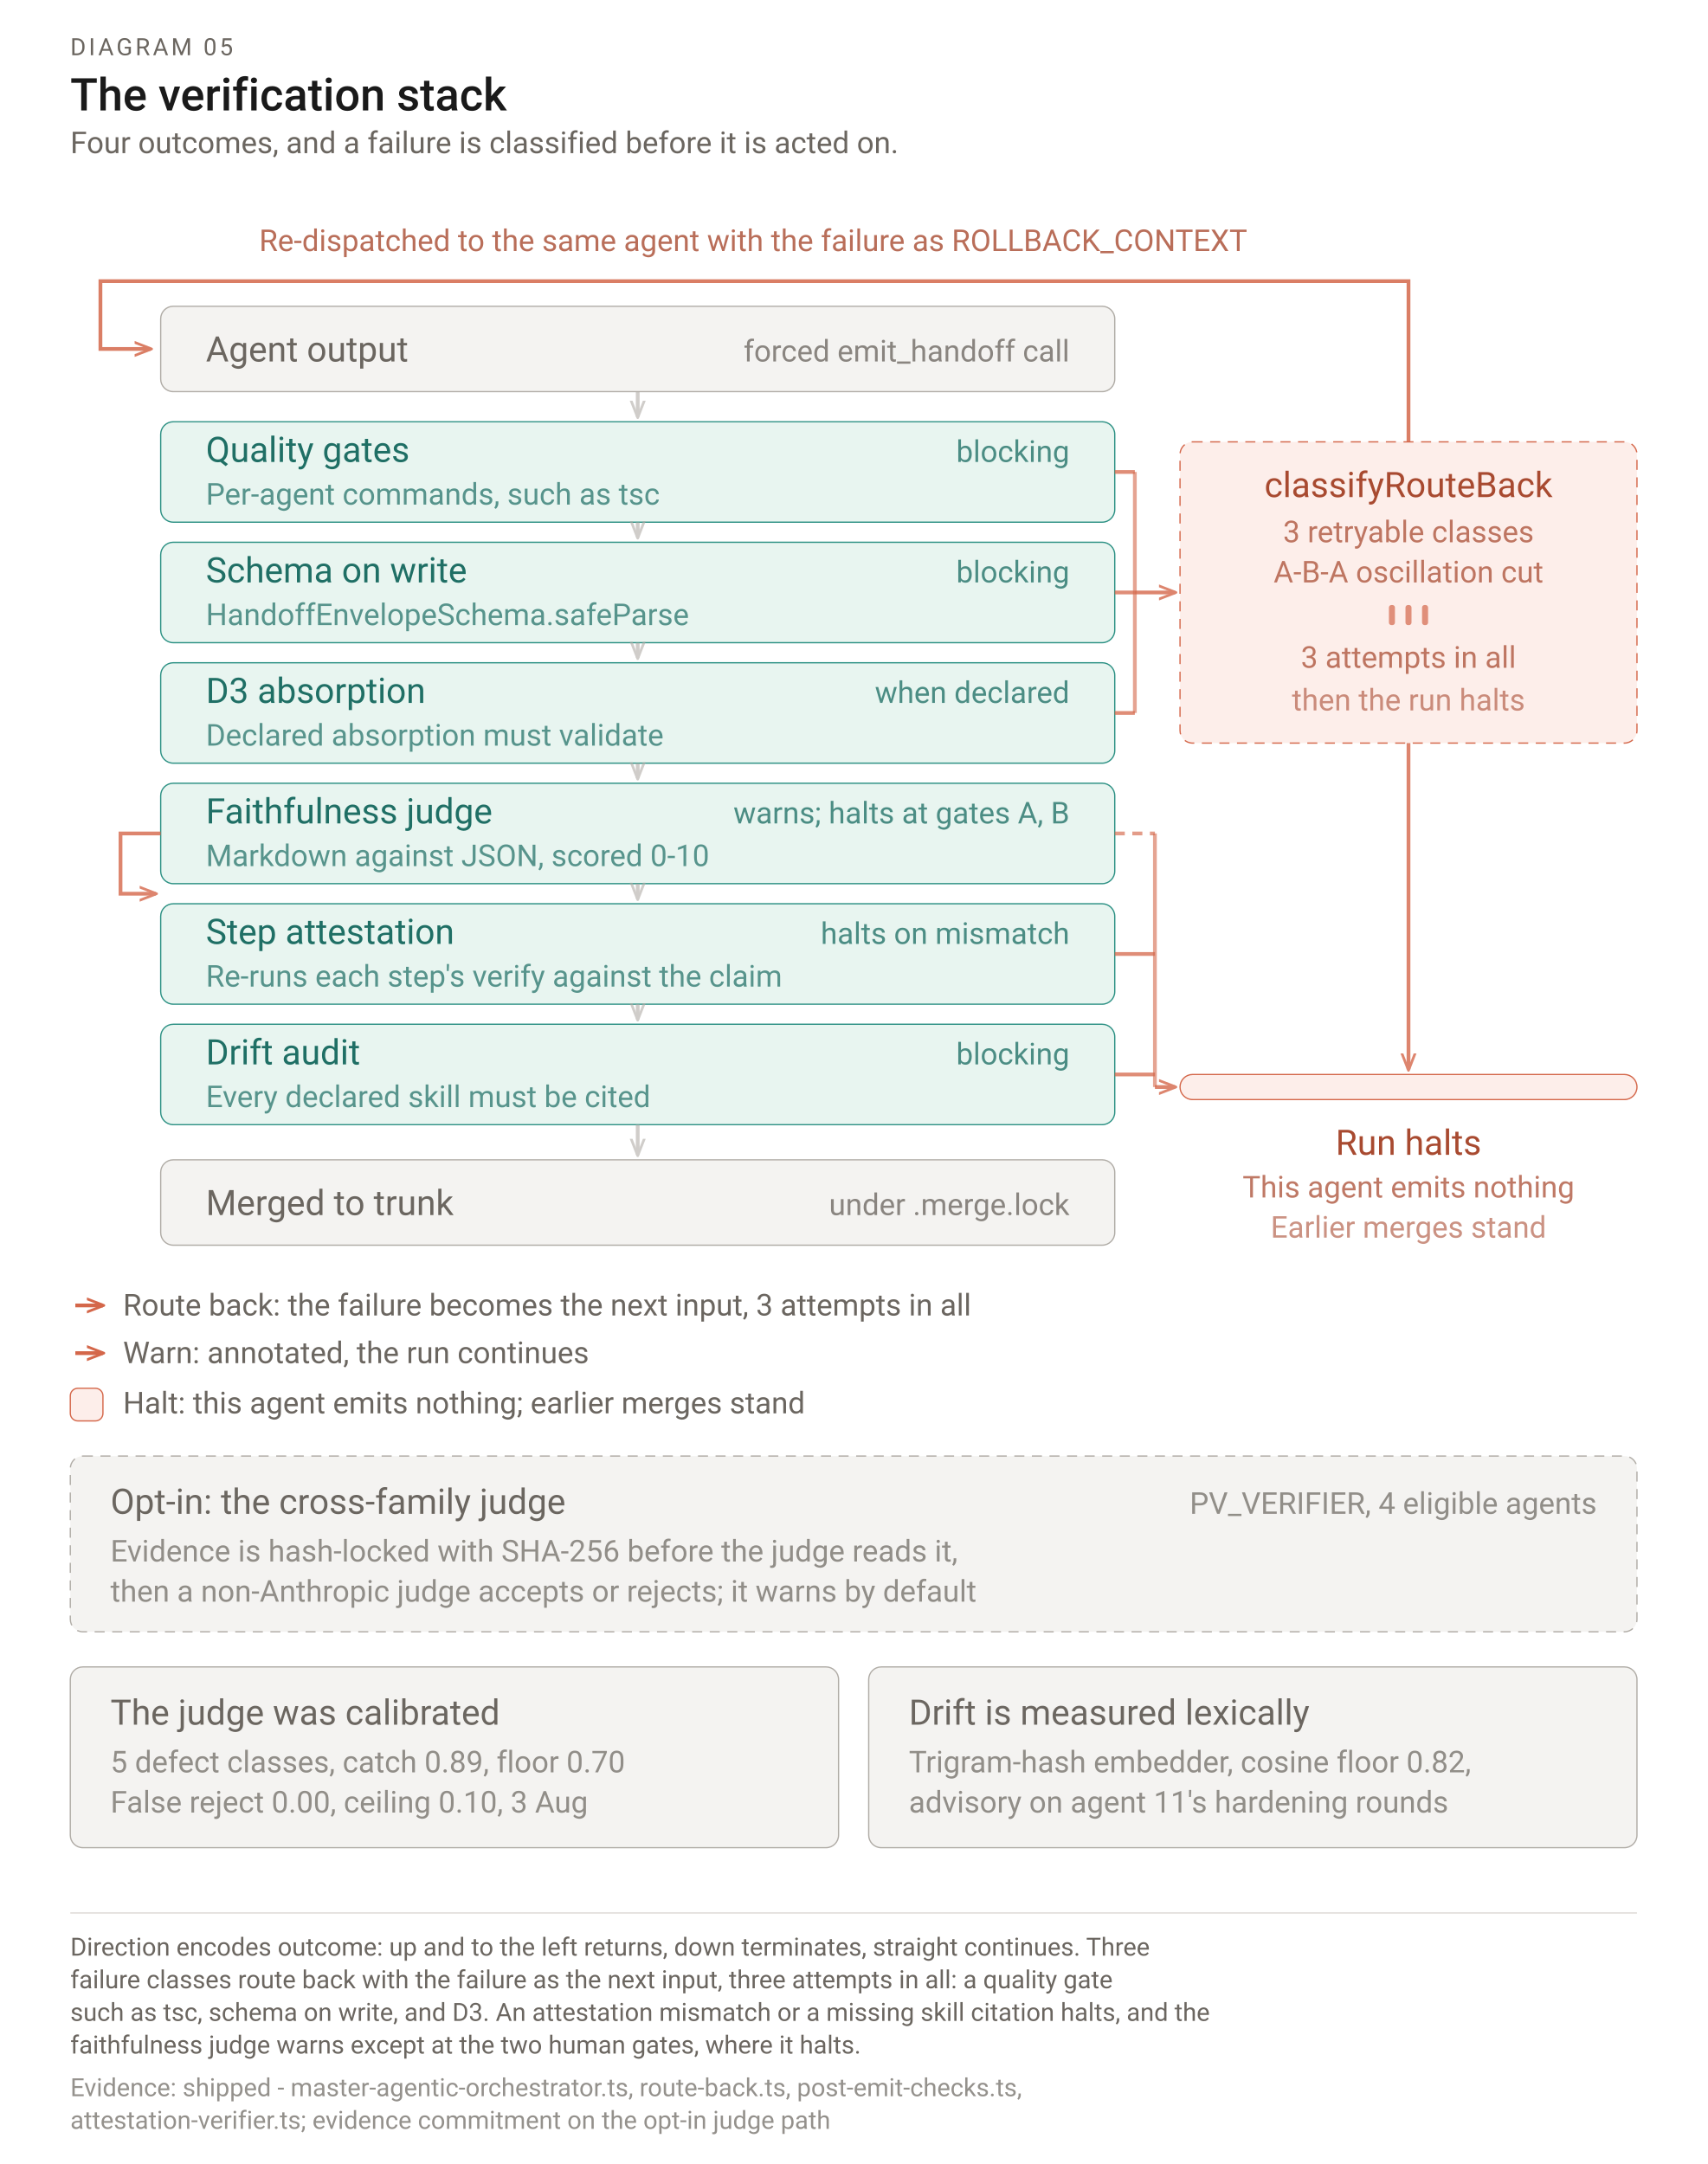
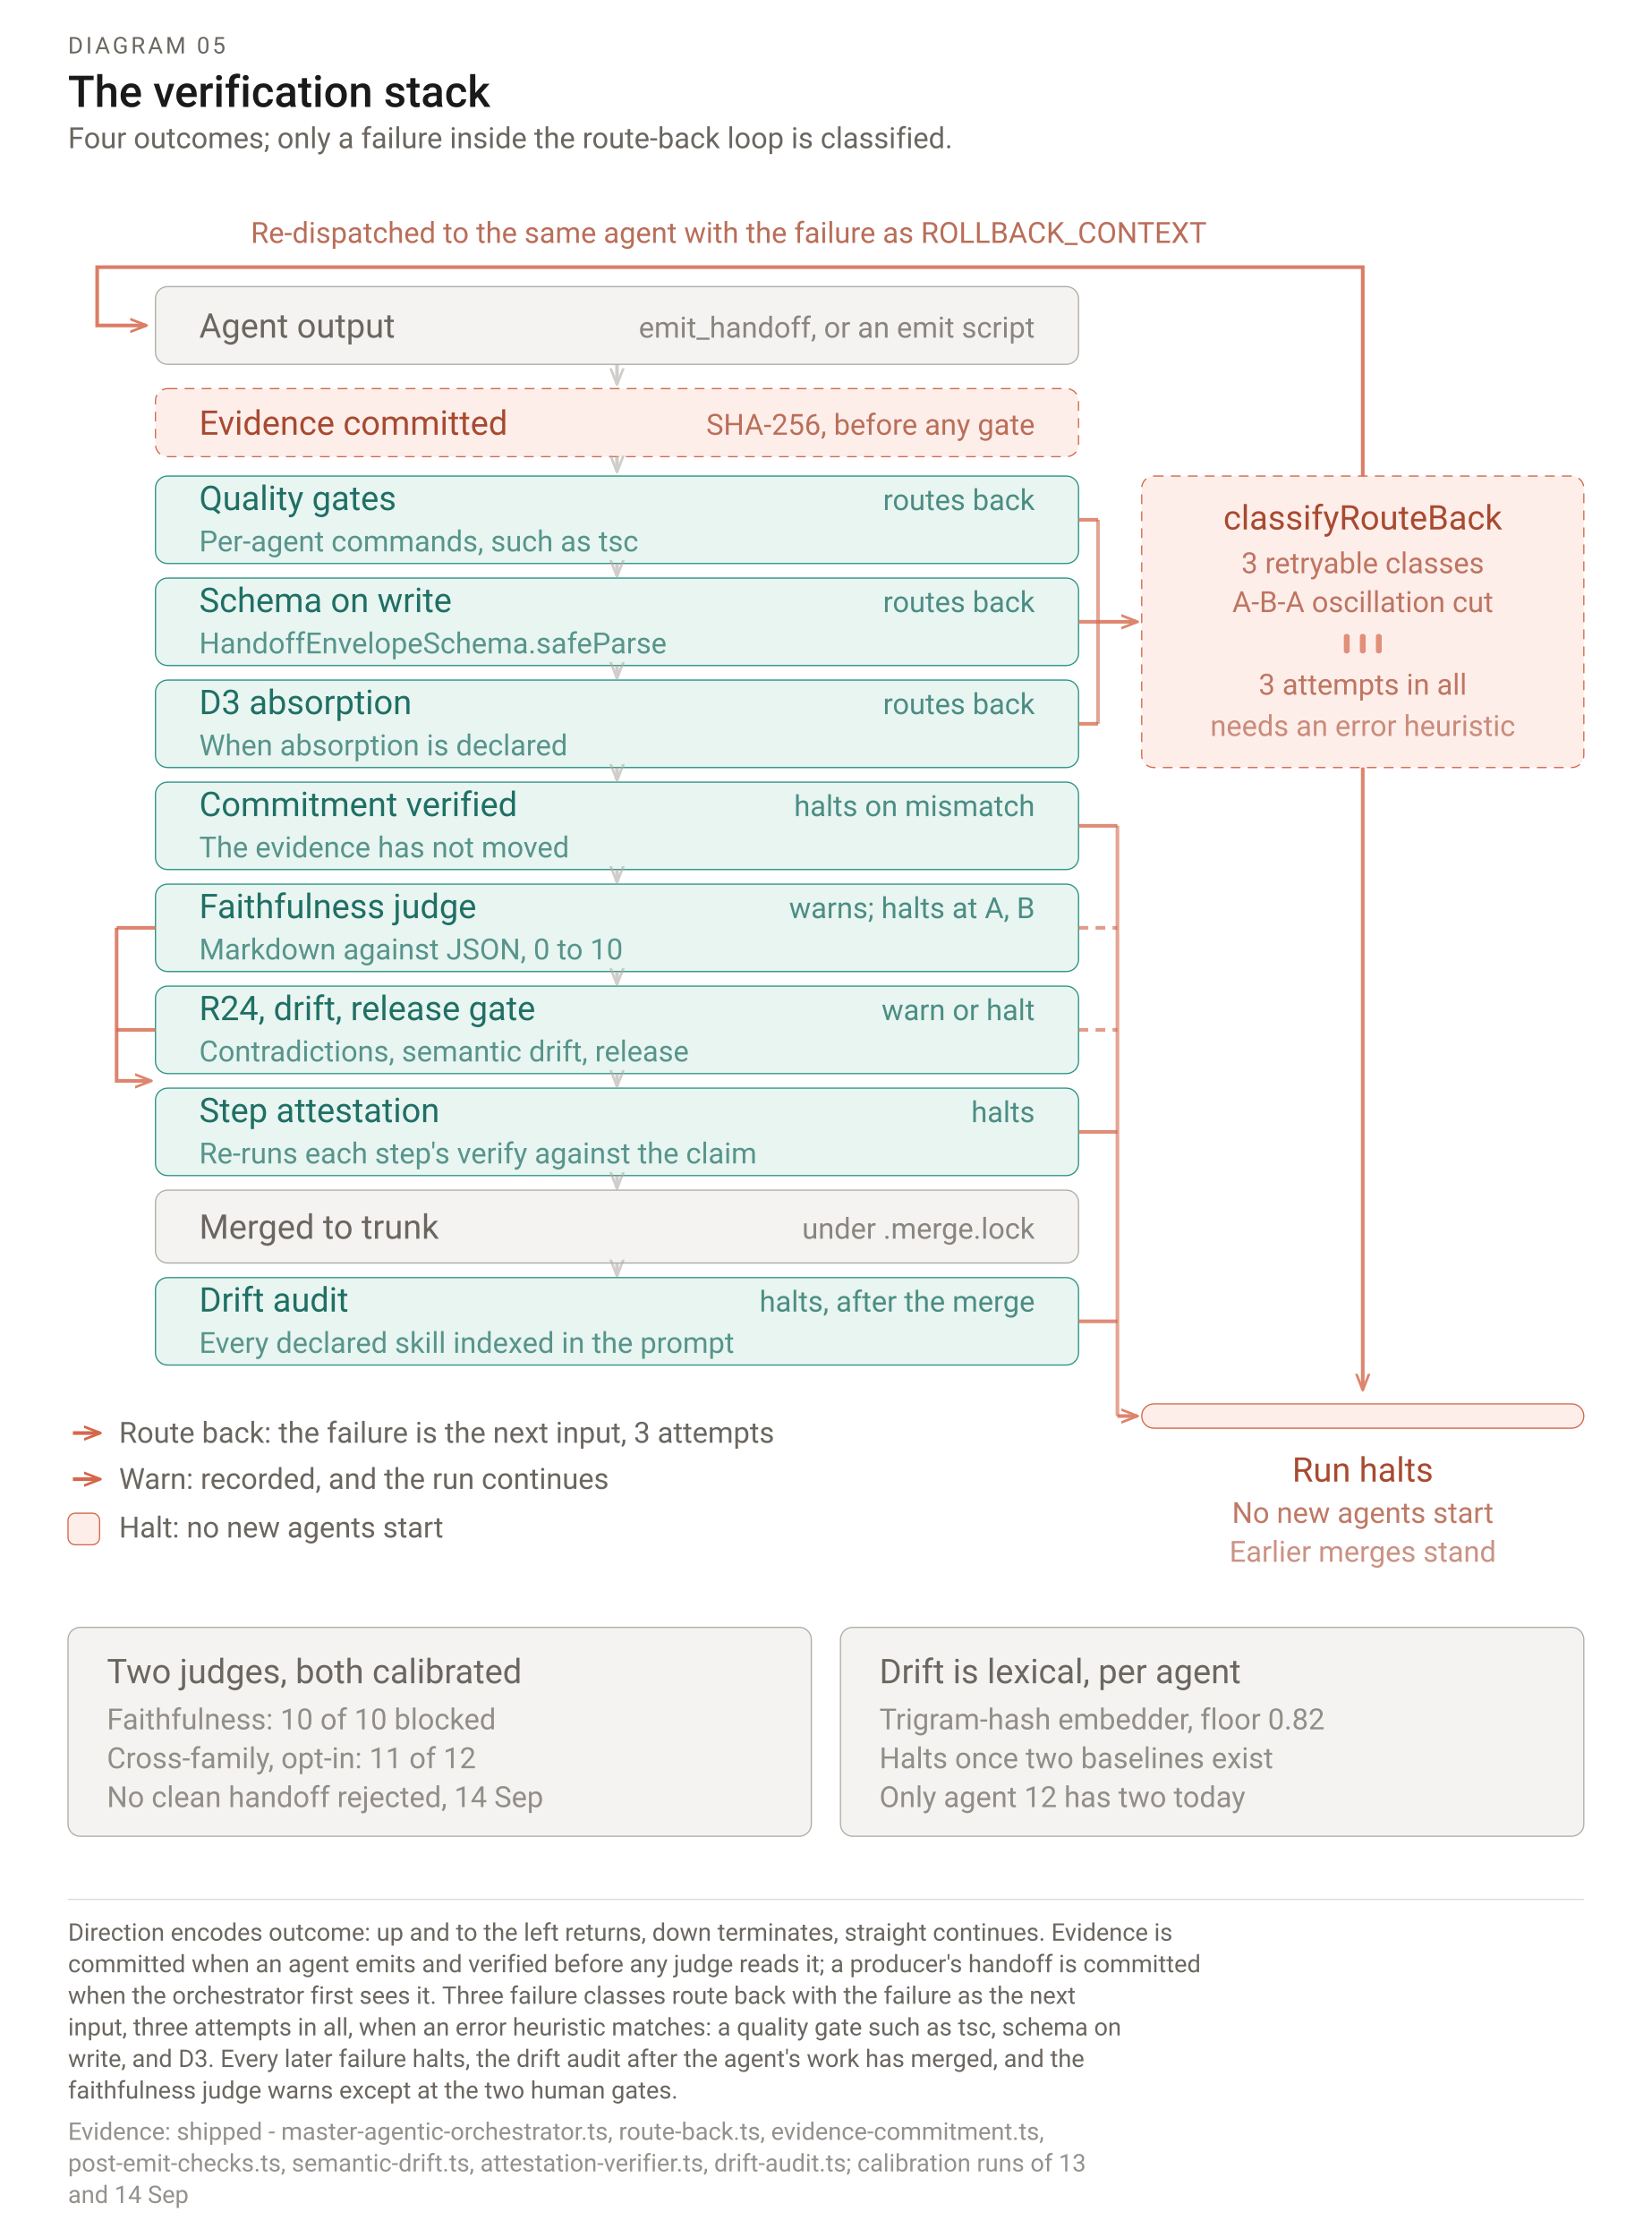
- <svg xmlns="http://www.w3.org/2000/svg" viewBox="0 0 680 862" width="100%" role="img" aria-label="The verification stack. Four outcomes, and a failure is classified before it is acted on.">
+ <svg xmlns="http://www.w3.org/2000/svg" viewBox="0 0 680 921" width="100%" role="img" aria-label="The verification stack. Four outcomes; only a failure inside the route-back loop is classified.">
  <style>text{font-family:system-ui,-apple-system,'Segoe UI',Roboto,'Helvetica Neue',sans-serif}@media (prefers-color-scheme:dark){.teal-f{fill:#16302c;stroke:#4fb3a3}.teal-o{stroke:#4fb3a3}.teal-t{fill:#82d6c6}.purple-f{fill:#221f38;stroke:#8b7dd0}.purple-o{stroke:#8b7dd0}.purple-t{fill:#ada0e4}.coral-f{fill:#35211b;stroke:#e08a6c}.coral-o{stroke:#e08a6c}.coral-t{fill:#f2ab8e}.gray-f{fill:#232220;stroke:#57534e}.gray-o{stroke:#57534e}.gray-t{fill:#a8a29b}.ink{fill:#ededea}.mute{fill:#a8a29b}.rule{stroke:#3a3835}}[data-theme=dark] .teal-f{fill:#16302c;stroke:#4fb3a3}[data-theme=dark] .teal-o{stroke:#4fb3a3}[data-theme=dark] .teal-t{fill:#82d6c6}[data-theme=dark] .purple-f{fill:#221f38;stroke:#8b7dd0}[data-theme=dark] .purple-o{stroke:#8b7dd0}[data-theme=dark] .purple-t{fill:#ada0e4}[data-theme=dark] .coral-f{fill:#35211b;stroke:#e08a6c}[data-theme=dark] .coral-o{stroke:#e08a6c}[data-theme=dark] .coral-t{fill:#f2ab8e}[data-theme=dark] .gray-f{fill:#232220;stroke:#57534e}[data-theme=dark] .gray-o{stroke:#57534e}[data-theme=dark] .gray-t{fill:#a8a29b}[data-theme=dark] .ink{fill:#ededea}[data-theme=dark] .mute{fill:#a8a29b}[data-theme=dark] .rule{stroke:#3a3835}[data-theme=light] .teal-f{fill:#e8f5f0;stroke:#2d9184}[data-theme=light] .teal-o{stroke:#2d9184}[data-theme=light] .teal-t{fill:#1f6f65}[data-theme=light] .purple-f{fill:#eeeafa;stroke:#6b5bb5}[data-theme=light] .purple-o{stroke:#6b5bb5}[data-theme=light] .purple-t{fill:#4a3f8a}[data-theme=light] .coral-f{fill:#fdeeea;stroke:#d4674a}[data-theme=light] .coral-o{stroke:#d4674a}[data-theme=light] .coral-t{fill:#a84a30}[data-theme=light] .gray-f{fill:#f4f3f1;stroke:#b0aca6}[data-theme=light] .gray-o{stroke:#b0aca6}[data-theme=light] .gray-t{fill:#6b6660}[data-theme=light] .ink{fill:#1a1a1a}[data-theme=light] .mute{fill:#6b6660}[data-theme=light] .rule{stroke:#ddd9d4}</style>
  <defs>
    <marker id="ar-teal" viewBox="0 0 10 10" refX="8.5" refY="5" markerWidth="5" markerHeight="5" orient="auto-start-reverse">
      <path d="M0,1.5 L9,5 L0,8.5" fill="none" stroke="#2d9184" stroke-width="1.4" stroke-linecap="round" stroke-linejoin="round" class="teal-o" />
    </marker>
    <marker id="ar-purple" viewBox="0 0 10 10" refX="8.5" refY="5" markerWidth="5" markerHeight="5" orient="auto-start-reverse">
      <path d="M0,1.5 L9,5 L0,8.5" fill="none" stroke="#6b5bb5" stroke-width="1.4" stroke-linecap="round" stroke-linejoin="round" class="purple-o" />
    </marker>
    <marker id="ar-coral" viewBox="0 0 10 10" refX="8.5" refY="5" markerWidth="5" markerHeight="5" orient="auto-start-reverse">
      <path d="M0,1.5 L9,5 L0,8.5" fill="none" stroke="#d4674a" stroke-width="1.4" stroke-linecap="round" stroke-linejoin="round" class="coral-o" />
    </marker>
    <marker id="ar-gray" viewBox="0 0 10 10" refX="8.5" refY="5" markerWidth="5" markerHeight="5" orient="auto-start-reverse">
      <path d="M0,1.5 L9,5 L0,8.5" fill="none" stroke="#b0aca6" stroke-width="1.4" stroke-linecap="round" stroke-linejoin="round" class="gray-o" />
    </marker>
  </defs>
  <text x="28" y="22" font-size="9.5" fill="#6b6660" letter-spacing="1.1" class="mute">DIAGRAM 05</text>
  <text x="28" y="44" font-size="18" fill="#1a1a1a" font-weight="500" class="ink">The verification stack</text>
-   <text x="28" y="61" font-size="12" fill="#6b6660" class="mute">Four outcomes, and a failure is classified before it is acted on.</text>
+   <text x="28" y="61" font-size="12" fill="#6b6660" class="mute">Four outcomes; only a failure inside the route-back loop is classified.</text>
  <text x="300" y="100" font-size="12" fill="#a84a30" text-anchor="middle" opacity="0.8" class="coral-t">Re-dispatched to the same agent with the failure as ROLLBACK_CONTEXT</text>
-   <path d="M561.0,176 L561.0,112 L40,112 L40,139 L60,139" fill="none" stroke="#d4674a" stroke-width="1.5" opacity="0.85" marker-end="url(#ar-coral)" class="coral-o" />
-   <rect x="64" y="122" width="380" height="34" rx="5" fill="#f4f3f1" stroke="#b0aca6" stroke-width="0.5" class="gray-f" />
-   <text x="82" y="144.0" font-size="14" fill="#6b6660" class="gray-t">Agent output</text>
-   <text x="426" y="144.0" font-size="12" fill="#6b6660" text-anchor="end" opacity="0.78" class="gray-t">forced emit_handoff call</text>
-   <line x1="254.0" y1="156" x2="254.0" y2="166" stroke="#b0aca6" stroke-width="1.5" opacity="0.6" marker-end="url(#ar-gray)" class="gray-o" />
-   <rect x="64" y="168" width="380" height="40" rx="5" fill="#e8f5f0" stroke="#2d9184" stroke-width="0.5" class="teal-f" />
-   <text x="82" y="184.0" font-size="14" fill="#1f6f65" class="teal-t">Quality gates</text>
-   <text x="82" y="201.0" font-size="12" fill="#1f6f65" opacity="0.72" class="teal-t">Per-agent commands, such as tsc</text>
-   <text x="426" y="184.0" font-size="12" fill="#1f6f65" text-anchor="end" opacity="0.78" class="teal-t">blocking</text>
-   <rect x="64" y="216" width="380" height="40" rx="5" fill="#e8f5f0" stroke="#2d9184" stroke-width="0.5" class="teal-f" />
-   <text x="82" y="232.0" font-size="14" fill="#1f6f65" class="teal-t">Schema on write</text>
-   <text x="82" y="249.0" font-size="12" fill="#1f6f65" opacity="0.72" class="teal-t">HandoffEnvelopeSchema.safeParse</text>
-   <text x="426" y="232.0" font-size="12" fill="#1f6f65" text-anchor="end" opacity="0.78" class="teal-t">blocking</text>
-   <line x1="254.0" y1="208" x2="254.0" y2="214" stroke="#b0aca6" stroke-width="1.5" opacity="0.6" marker-end="url(#ar-gray)" class="gray-o" />
-   <rect x="64" y="264" width="380" height="40" rx="5" fill="#e8f5f0" stroke="#2d9184" stroke-width="0.5" class="teal-f" />
-   <text x="82" y="280.0" font-size="14" fill="#1f6f65" class="teal-t">D3 absorption</text>
-   <text x="82" y="297.0" font-size="12" fill="#1f6f65" opacity="0.72" class="teal-t">Declared absorption must validate</text>
-   <text x="426" y="280.0" font-size="12" fill="#1f6f65" text-anchor="end" opacity="0.78" class="teal-t">when declared</text>
-   <line x1="254.0" y1="256" x2="254.0" y2="262" stroke="#b0aca6" stroke-width="1.5" opacity="0.6" marker-end="url(#ar-gray)" class="gray-o" />
-   <rect x="64" y="312" width="380" height="40" rx="5" fill="#e8f5f0" stroke="#2d9184" stroke-width="0.5" class="teal-f" />
-   <text x="82" y="328.0" font-size="14" fill="#1f6f65" class="teal-t">Faithfulness judge</text>
-   <text x="82" y="345.0" font-size="12" fill="#1f6f65" opacity="0.72" class="teal-t">Markdown against JSON, scored 0-10</text>
-   <text x="426" y="328.0" font-size="12" fill="#1f6f65" text-anchor="end" opacity="0.78" class="teal-t">warns; halts at gates A, B</text>
-   <line x1="254.0" y1="304" x2="254.0" y2="310" stroke="#b0aca6" stroke-width="1.5" opacity="0.6" marker-end="url(#ar-gray)" class="gray-o" />
-   <rect x="64" y="360" width="380" height="40" rx="5" fill="#e8f5f0" stroke="#2d9184" stroke-width="0.5" class="teal-f" />
-   <text x="82" y="376.0" font-size="14" fill="#1f6f65" class="teal-t">Step attestation</text>
-   <text x="82" y="393.0" font-size="12" fill="#1f6f65" opacity="0.72" class="teal-t">Re-runs each step's verify against the claim</text>
-   <text x="426" y="376.0" font-size="12" fill="#1f6f65" text-anchor="end" opacity="0.78" class="teal-t">halts on mismatch</text>
-   <line x1="254.0" y1="352" x2="254.0" y2="358" stroke="#b0aca6" stroke-width="1.5" opacity="0.6" marker-end="url(#ar-gray)" class="gray-o" />
-   <rect x="64" y="408" width="380" height="40" rx="5" fill="#e8f5f0" stroke="#2d9184" stroke-width="0.5" class="teal-f" />
-   <text x="82" y="424.0" font-size="14" fill="#1f6f65" class="teal-t">Drift audit</text>
-   <text x="82" y="441.0" font-size="12" fill="#1f6f65" opacity="0.72" class="teal-t">Every declared skill must be cited</text>
-   <text x="426" y="424.0" font-size="12" fill="#1f6f65" text-anchor="end" opacity="0.78" class="teal-t">blocking</text>
-   <line x1="254.0" y1="400" x2="254.0" y2="406" stroke="#b0aca6" stroke-width="1.5" opacity="0.6" marker-end="url(#ar-gray)" class="gray-o" />
-   <line x1="254.0" y1="448" x2="254.0" y2="460" stroke="#b0aca6" stroke-width="1.5" opacity="0.6" marker-end="url(#ar-gray)" class="gray-o" />
-   <rect x="64" y="462" width="380" height="34" rx="5" fill="#f4f3f1" stroke="#b0aca6" stroke-width="0.5" class="gray-f" />
-   <text x="82" y="484.0" font-size="14" fill="#6b6660" class="gray-t">Merged to trunk</text>
-   <text x="426" y="484.0" font-size="12" fill="#6b6660" text-anchor="end" opacity="0.78" class="gray-t">under .merge.lock</text>
-   <line x1="444" y1="188" x2="452" y2="188" stroke="#d4674a" stroke-width="1.5" opacity="0.75" class="coral-o" />
-   <line x1="444" y1="236" x2="452" y2="236" stroke="#d4674a" stroke-width="1.5" opacity="0.75" class="coral-o" />
-   <line x1="444" y1="284" x2="452" y2="284" stroke="#d4674a" stroke-width="1.5" opacity="0.75" class="coral-o" />
-   <line x1="452" y1="188" x2="452" y2="284" stroke="#d4674a" stroke-width="1.5" opacity="0.6" class="coral-o" />
-   <line x1="452" y1="236" x2="468" y2="236" stroke="#d4674a" stroke-width="1.5" opacity="0.8" marker-end="url(#ar-coral)" class="coral-o" />
-   <rect x="470" y="176" width="182" height="120" rx="5" fill="#fdeeea" stroke="#d4674a" stroke-width="0.5" stroke-dasharray="4 3" class="coral-f" />
-   <text x="561.0" y="198" font-size="14" fill="#a84a30" text-anchor="middle" class="coral-t">classifyRouteBack</text>
-   <text x="561.0" y="216" font-size="12" fill="#a84a30" text-anchor="middle" opacity="0.74" class="coral-t">3 retryable classes</text>
-   <text x="561.0" y="232" font-size="12" fill="#a84a30" text-anchor="middle" opacity="0.74" class="coral-t">A-B-A oscillation cut</text>
-   <rect x="553.2" y="241" width="2.4" height="8" rx="1" fill="#d4674a" opacity="0.7" class="coral-f" />
-   <rect x="559.8" y="241" width="2.4" height="8" rx="1" fill="#d4674a" opacity="0.7" class="coral-f" />
-   <rect x="566.4" y="241" width="2.4" height="8" rx="1" fill="#d4674a" opacity="0.7" class="coral-f" />
-   <text x="561.0" y="266" font-size="12" fill="#a84a30" text-anchor="middle" opacity="0.74" class="coral-t">3 attempts in all</text>
-   <text x="561.0" y="283" font-size="12" fill="#a84a30" text-anchor="middle" opacity="0.6" class="coral-t">then the run halts</text>
-   <line x1="561.0" y1="296" x2="561.0" y2="426" stroke="#d4674a" stroke-width="1.5" opacity="0.8" marker-end="url(#ar-coral)" class="coral-o" />
-   <line x1="444" y1="332" x2="460" y2="332" stroke="#d4674a" stroke-width="1.5" opacity="0.65" stroke-dasharray="4 3" class="coral-o" />
-   <line x1="444" y1="380" x2="460" y2="380" stroke="#d4674a" stroke-width="1.5" opacity="0.75" class="coral-o" />
-   <line x1="444" y1="428" x2="460" y2="428" stroke="#d4674a" stroke-width="1.5" opacity="0.75" class="coral-o" />
-   <line x1="460" y1="332" x2="460" y2="433" stroke="#d4674a" stroke-width="1.5" opacity="0.6" class="coral-o" />
-   <line x1="460" y1="433" x2="468" y2="433" stroke="#d4674a" stroke-width="1.5" opacity="0.8" marker-end="url(#ar-coral)" class="coral-o" />
-   <rect x="470" y="428" width="182" height="10" rx="5" fill="#fdeeea" stroke="#d4674a" stroke-width="0.5" class="coral-f" />
-   <text x="561.0" y="460" font-size="14" fill="#a84a30" text-anchor="middle" class="coral-t">Run halts</text>
-   <text x="561.0" y="477" font-size="12" fill="#a84a30" text-anchor="middle" opacity="0.74" class="coral-t">This agent emits nothing</text>
-   <text x="561.0" y="493" font-size="12" fill="#a84a30" text-anchor="middle" opacity="0.6" class="coral-t">Earlier merges stand</text>
-   <path d="M64,332 L48,332 L48,356 L62,356" fill="none" stroke="#d4674a" stroke-width="1.5" opacity="0.8" marker-end="url(#ar-coral)" class="coral-o" />
-   <line x1="30" y1="520" x2="41" y2="520" stroke="#d4674a" stroke-width="1.5" marker-end="url(#ar-coral)" class="coral-o" />
-   <text x="49" y="524" font-size="12" fill="#6b6660" class="mute">Route back: the failure becomes the next input, 3 attempts in all</text>
-   <line x1="30" y1="539" x2="41" y2="539" stroke="#d4674a" stroke-width="1.5" marker-end="url(#ar-coral)" class="coral-o" />
-   <text x="49" y="543" font-size="12" fill="#6b6660" class="mute">Warn: annotated, the run continues</text>
-   <rect x="28" y="553" width="13" height="13" rx="3" fill="#fdeeea" stroke="#d4674a" stroke-width="0.5" class="coral-f" />
-   <text x="49" y="563" font-size="12" fill="#6b6660" class="mute">Halt: this agent emits nothing; earlier merges stand</text>
-   <rect x="28" y="580" width="624" height="70" rx="5" fill="#f4f3f1" stroke="#b0aca6" stroke-width="0.5" stroke-dasharray="4 3" class="gray-f" />
-   <text x="44" y="603" font-size="14" fill="#6b6660" class="gray-t">Opt-in: the cross-family judge</text>
-   <text x="636" y="603" font-size="12" fill="#6b6660" text-anchor="end" opacity="0.72" class="gray-t">PV_VERIFIER, 4 eligible agents</text>
-   <text x="44" y="622" font-size="12" fill="#6b6660" opacity="0.72" class="gray-t">Evidence is hash-locked with SHA-256 before the judge reads it,</text>
-   <text x="44" y="638" font-size="12" fill="#6b6660" opacity="0.72" class="gray-t">then a non-Anthropic judge accepts or rejects; it warns by default</text>
-   <rect x="28" y="664" width="306" height="72" rx="5" fill="#f4f3f1" stroke="#b0aca6" stroke-width="0.5" class="gray-f" />
-   <text x="44" y="687" font-size="14" fill="#6b6660" class="gray-t">The judge was calibrated</text>
-   <text x="44" y="706" font-size="12" fill="#6b6660" opacity="0.72" class="gray-t">5 defect classes, catch 0.89, floor 0.70</text>
-   <text x="44" y="722" font-size="12" fill="#6b6660" opacity="0.72" class="gray-t">False reject 0.00, ceiling 0.10, 3 Aug</text>
-   <rect x="346" y="664" width="306" height="72" rx="5" fill="#f4f3f1" stroke="#b0aca6" stroke-width="0.5" class="gray-f" />
-   <text x="362" y="687" font-size="14" fill="#6b6660" class="gray-t">Drift is measured lexically</text>
-   <text x="362" y="706" font-size="12" fill="#6b6660" opacity="0.72" class="gray-t">Trigram-hash embedder, cosine floor 0.82,</text>
-   <text x="362" y="722" font-size="12" fill="#6b6660" opacity="0.72" class="gray-t">advisory on agent 11's hardening rounds</text>
-   <line x1="28" y1="762" x2="652" y2="762" stroke="#ddd9d4" stroke-width="0.5" class="rule" />
-   <text x="28" y="779" font-size="10" fill="#6b6660" class="mute">Direction encodes outcome: up and to the left returns, down terminates, straight continues. Three</text>
-   <text x="28" y="792" font-size="10" fill="#6b6660" class="mute">failure classes route back with the failure as the next input, three attempts in all: a quality gate</text>
-   <text x="28" y="805" font-size="10" fill="#6b6660" class="mute">such as tsc, schema on write, and D3. An attestation mismatch or a missing skill citation halts, and the</text>
-   <text x="28" y="818" font-size="10" fill="#6b6660" class="mute">faithfulness judge warns except at the two human gates, where it halts.</text>
-   <text x="28" y="835" font-size="10" fill="#6b6660" opacity="0.72" class="mute">Evidence: shipped - master-agentic-orchestrator.ts, route-back.ts, post-emit-checks.ts,</text>
-   <text x="28" y="848" font-size="10" fill="#6b6660" opacity="0.72" class="mute">attestation-verifier.ts; evidence commitment on the opt-in judge path</text>
+   <path d="M561.0,196 L561.0,110 L40,110 L40,134 L60,134" fill="none" stroke="#d4674a" stroke-width="1.5" opacity="0.85" marker-end="url(#ar-coral)" class="coral-o" />
+   <rect x="64" y="118" width="380" height="32" rx="5" fill="#f4f3f1" stroke="#b0aca6" stroke-width="0.5" class="gray-f" />
+   <text x="82" y="139.0" font-size="14" fill="#6b6660" class="gray-t">Agent output</text>
+   <text x="426" y="139.0" font-size="12" fill="#6b6660" text-anchor="end" opacity="0.78" class="gray-t">emit_handoff, or an emit script</text>
+   <line x1="254.0" y1="150" x2="254.0" y2="158" stroke="#b0aca6" stroke-width="1.5" opacity="0.6" marker-end="url(#ar-gray)" class="gray-o" />
+   <rect x="64" y="160" width="380" height="28" rx="5" fill="#fdeeea" stroke="#d4674a" stroke-width="0.5" stroke-dasharray="4 3" class="coral-f" />
+   <text x="82" y="179.0" font-size="14" fill="#a84a30" class="coral-t">Evidence committed</text>
+   <text x="426" y="179.0" font-size="12" fill="#a84a30" text-anchor="end" opacity="0.78" class="coral-t">SHA-256, before any gate</text>
+   <line x1="254.0" y1="188" x2="254.0" y2="194" stroke="#b0aca6" stroke-width="1.5" opacity="0.6" marker-end="url(#ar-gray)" class="gray-o" />
+   <rect x="64" y="196" width="380" height="36" rx="5" fill="#e8f5f0" stroke="#2d9184" stroke-width="0.5" class="teal-f" />
+   <text x="82" y="210.0" font-size="14" fill="#1f6f65" class="teal-t">Quality gates</text>
+   <text x="82" y="227.0" font-size="12" fill="#1f6f65" opacity="0.72" class="teal-t">Per-agent commands, such as tsc</text>
+   <text x="426" y="210.0" font-size="12" fill="#1f6f65" text-anchor="end" opacity="0.78" class="teal-t">routes back</text>
+   <rect x="64" y="238" width="380" height="36" rx="5" fill="#e8f5f0" stroke="#2d9184" stroke-width="0.5" class="teal-f" />
+   <text x="82" y="252.0" font-size="14" fill="#1f6f65" class="teal-t">Schema on write</text>
+   <text x="82" y="269.0" font-size="12" fill="#1f6f65" opacity="0.72" class="teal-t">HandoffEnvelopeSchema.safeParse</text>
+   <text x="426" y="252.0" font-size="12" fill="#1f6f65" text-anchor="end" opacity="0.78" class="teal-t">routes back</text>
+   <line x1="254.0" y1="232" x2="254.0" y2="237" stroke="#b0aca6" stroke-width="1.5" opacity="0.6" marker-end="url(#ar-gray)" class="gray-o" />
+   <rect x="64" y="280" width="380" height="36" rx="5" fill="#e8f5f0" stroke="#2d9184" stroke-width="0.5" class="teal-f" />
+   <text x="82" y="294.0" font-size="14" fill="#1f6f65" class="teal-t">D3 absorption</text>
+   <text x="82" y="311.0" font-size="12" fill="#1f6f65" opacity="0.72" class="teal-t">When absorption is declared</text>
+   <text x="426" y="294.0" font-size="12" fill="#1f6f65" text-anchor="end" opacity="0.78" class="teal-t">routes back</text>
+   <line x1="254.0" y1="274" x2="254.0" y2="279" stroke="#b0aca6" stroke-width="1.5" opacity="0.6" marker-end="url(#ar-gray)" class="gray-o" />
+   <rect x="64" y="322" width="380" height="36" rx="5" fill="#e8f5f0" stroke="#2d9184" stroke-width="0.5" class="teal-f" />
+   <text x="82" y="336.0" font-size="14" fill="#1f6f65" class="teal-t">Commitment verified</text>
+   <text x="82" y="353.0" font-size="12" fill="#1f6f65" opacity="0.72" class="teal-t">The evidence has not moved</text>
+   <text x="426" y="336.0" font-size="12" fill="#1f6f65" text-anchor="end" opacity="0.78" class="teal-t">halts on mismatch</text>
+   <line x1="254.0" y1="316" x2="254.0" y2="321" stroke="#b0aca6" stroke-width="1.5" opacity="0.6" marker-end="url(#ar-gray)" class="gray-o" />
+   <rect x="64" y="364" width="380" height="36" rx="5" fill="#e8f5f0" stroke="#2d9184" stroke-width="0.5" class="teal-f" />
+   <text x="82" y="378.0" font-size="14" fill="#1f6f65" class="teal-t">Faithfulness judge</text>
+   <text x="82" y="395.0" font-size="12" fill="#1f6f65" opacity="0.72" class="teal-t">Markdown against JSON, 0 to 10</text>
+   <text x="426" y="378.0" font-size="12" fill="#1f6f65" text-anchor="end" opacity="0.78" class="teal-t">warns; halts at A, B</text>
+   <line x1="254.0" y1="358" x2="254.0" y2="363" stroke="#b0aca6" stroke-width="1.5" opacity="0.6" marker-end="url(#ar-gray)" class="gray-o" />
+   <rect x="64" y="406" width="380" height="36" rx="5" fill="#e8f5f0" stroke="#2d9184" stroke-width="0.5" class="teal-f" />
+   <text x="82" y="420.0" font-size="14" fill="#1f6f65" class="teal-t">R24, drift, release gate</text>
+   <text x="82" y="437.0" font-size="12" fill="#1f6f65" opacity="0.72" class="teal-t">Contradictions, semantic drift, release</text>
+   <text x="426" y="420.0" font-size="12" fill="#1f6f65" text-anchor="end" opacity="0.78" class="teal-t">warn or halt</text>
+   <line x1="254.0" y1="400" x2="254.0" y2="405" stroke="#b0aca6" stroke-width="1.5" opacity="0.6" marker-end="url(#ar-gray)" class="gray-o" />
+   <rect x="64" y="448" width="380" height="36" rx="5" fill="#e8f5f0" stroke="#2d9184" stroke-width="0.5" class="teal-f" />
+   <text x="82" y="462.0" font-size="14" fill="#1f6f65" class="teal-t">Step attestation</text>
+   <text x="82" y="479.0" font-size="12" fill="#1f6f65" opacity="0.72" class="teal-t">Re-runs each step's verify against the claim</text>
+   <text x="426" y="462.0" font-size="12" fill="#1f6f65" text-anchor="end" opacity="0.78" class="teal-t">halts</text>
+   <line x1="254.0" y1="442" x2="254.0" y2="447" stroke="#b0aca6" stroke-width="1.5" opacity="0.6" marker-end="url(#ar-gray)" class="gray-o" />
+   <line x1="254.0" y1="484" x2="254.0" y2="489" stroke="#b0aca6" stroke-width="1.5" opacity="0.6" marker-end="url(#ar-gray)" class="gray-o" />
+   <rect x="64" y="490" width="380" height="30" rx="5" fill="#f4f3f1" stroke="#b0aca6" stroke-width="0.5" class="gray-f" />
+   <text x="82" y="510.0" font-size="14" fill="#6b6660" class="gray-t">Merged to trunk</text>
+   <text x="426" y="510.0" font-size="12" fill="#6b6660" text-anchor="end" opacity="0.78" class="gray-t">under .merge.lock</text>
+   <line x1="254.0" y1="520" x2="254.0" y2="525" stroke="#b0aca6" stroke-width="1.5" opacity="0.6" marker-end="url(#ar-gray)" class="gray-o" />
+   <rect x="64" y="526" width="380" height="36" rx="5" fill="#e8f5f0" stroke="#2d9184" stroke-width="0.5" class="teal-f" />
+   <text x="82" y="540.0" font-size="14" fill="#1f6f65" class="teal-t">Drift audit</text>
+   <text x="82" y="557.0" font-size="12" fill="#1f6f65" opacity="0.72" class="teal-t">Every declared skill indexed in the prompt</text>
+   <text x="426" y="540.0" font-size="12" fill="#1f6f65" text-anchor="end" opacity="0.78" class="teal-t">halts, after the merge</text>
+   <line x1="444" y1="214" x2="452" y2="214" stroke="#d4674a" stroke-width="1.5" opacity="0.75" class="coral-o" />
+   <line x1="444" y1="256" x2="452" y2="256" stroke="#d4674a" stroke-width="1.5" opacity="0.75" class="coral-o" />
+   <line x1="444" y1="298" x2="452" y2="298" stroke="#d4674a" stroke-width="1.5" opacity="0.75" class="coral-o" />
+   <line x1="452" y1="214" x2="452" y2="298" stroke="#d4674a" stroke-width="1.5" opacity="0.6" class="coral-o" />
+   <line x1="452" y1="256" x2="468" y2="256" stroke="#d4674a" stroke-width="1.5" opacity="0.8" marker-end="url(#ar-coral)" class="coral-o" />
+   <rect x="470" y="196" width="182" height="120" rx="5" fill="#fdeeea" stroke="#d4674a" stroke-width="0.5" stroke-dasharray="4 3" class="coral-f" />
+   <text x="561.0" y="218" font-size="14" fill="#a84a30" text-anchor="middle" class="coral-t">classifyRouteBack</text>
+   <text x="561.0" y="236" font-size="12" fill="#a84a30" text-anchor="middle" opacity="0.74" class="coral-t">3 retryable classes</text>
+   <text x="561.0" y="252" font-size="12" fill="#a84a30" text-anchor="middle" opacity="0.74" class="coral-t">A-B-A oscillation cut</text>
+   <rect x="553.2" y="261" width="2.4" height="8" rx="1" fill="#d4674a" opacity="0.7" class="coral-f" />
+   <rect x="559.8" y="261" width="2.4" height="8" rx="1" fill="#d4674a" opacity="0.7" class="coral-f" />
+   <rect x="566.4" y="261" width="2.4" height="8" rx="1" fill="#d4674a" opacity="0.7" class="coral-f" />
+   <text x="561.0" y="286" font-size="12" fill="#a84a30" text-anchor="middle" opacity="0.74" class="coral-t">3 attempts in all</text>
+   <text x="561.0" y="303" font-size="12" fill="#a84a30" text-anchor="middle" opacity="0.6" class="coral-t">needs an error heuristic</text>
+   <line x1="561.0" y1="316" x2="561.0" y2="572" stroke="#d4674a" stroke-width="1.5" opacity="0.8" marker-end="url(#ar-coral)" class="coral-o" />
+   <line x1="444" y1="340" x2="460" y2="340" stroke="#d4674a" stroke-width="1.5" opacity="0.75" class="coral-o" />
+   <line x1="444" y1="466" x2="460" y2="466" stroke="#d4674a" stroke-width="1.5" opacity="0.75" class="coral-o" />
+   <line x1="444" y1="544" x2="460" y2="544" stroke="#d4674a" stroke-width="1.5" opacity="0.75" class="coral-o" />
+   <line x1="444" y1="382" x2="460" y2="382" stroke="#d4674a" stroke-width="1.5" opacity="0.65" stroke-dasharray="4 3" class="coral-o" />
+   <line x1="444" y1="424" x2="460" y2="424" stroke="#d4674a" stroke-width="1.5" opacity="0.65" stroke-dasharray="4 3" class="coral-o" />
+   <line x1="460" y1="340" x2="460" y2="583" stroke="#d4674a" stroke-width="1.5" opacity="0.6" class="coral-o" />
+   <line x1="460" y1="583" x2="468" y2="583" stroke="#d4674a" stroke-width="1.5" opacity="0.8" marker-end="url(#ar-coral)" class="coral-o" />
+   <rect x="470" y="578" width="182" height="10" rx="5" fill="#fdeeea" stroke="#d4674a" stroke-width="0.5" class="coral-f" />
+   <text x="561.0" y="610" font-size="14" fill="#a84a30" text-anchor="middle" class="coral-t">Run halts</text>
+   <text x="561.0" y="627" font-size="12" fill="#a84a30" text-anchor="middle" opacity="0.74" class="coral-t">No new agents start</text>
+   <text x="561.0" y="643" font-size="12" fill="#a84a30" text-anchor="middle" opacity="0.6" class="coral-t">Earlier merges stand</text>
+   <line x1="64" y1="382" x2="48" y2="382" stroke="#d4674a" stroke-width="1.5" opacity="0.8" class="coral-o" />
+   <line x1="64" y1="424" x2="48" y2="424" stroke="#d4674a" stroke-width="1.5" opacity="0.8" class="coral-o" />
+   <path d="M48,382 L48,445 L62,445" fill="none" stroke="#d4674a" stroke-width="1.5" opacity="0.8" marker-end="url(#ar-coral)" class="coral-o" />
+   <line x1="30" y1="590" x2="41" y2="590" stroke="#d4674a" stroke-width="1.5" marker-end="url(#ar-coral)" class="coral-o" />
+   <text x="49" y="594" font-size="12" fill="#6b6660" class="mute">Route back: the failure is the next input, 3 attempts</text>
+   <line x1="30" y1="609" x2="41" y2="609" stroke="#d4674a" stroke-width="1.5" marker-end="url(#ar-coral)" class="coral-o" />
+   <text x="49" y="613" font-size="12" fill="#6b6660" class="mute">Warn: recorded, and the run continues</text>
+   <rect x="28" y="623" width="13" height="13" rx="3" fill="#fdeeea" stroke="#d4674a" stroke-width="0.5" class="coral-f" />
+   <text x="49" y="633" font-size="12" fill="#6b6660" class="mute">Halt: no new agents start</text>
+   <rect x="28" y="670" width="306" height="86" rx="5" fill="#f4f3f1" stroke="#b0aca6" stroke-width="0.5" class="gray-f" />
+   <text x="44" y="693" font-size="14" fill="#6b6660" class="gray-t">Two judges, both calibrated</text>
+   <text x="44" y="712" font-size="12" fill="#6b6660" opacity="0.72" class="gray-t">Faithfulness: 10 of 10 blocked</text>
+   <text x="44" y="728" font-size="12" fill="#6b6660" opacity="0.72" class="gray-t">Cross-family, opt-in: 11 of 12</text>
+   <text x="44" y="744" font-size="12" fill="#6b6660" opacity="0.72" class="gray-t">No clean handoff rejected, 14 Sep</text>
+   <rect x="346" y="670" width="306" height="86" rx="5" fill="#f4f3f1" stroke="#b0aca6" stroke-width="0.5" class="gray-f" />
+   <text x="362" y="693" font-size="14" fill="#6b6660" class="gray-t">Drift is lexical, per agent</text>
+   <text x="362" y="712" font-size="12" fill="#6b6660" opacity="0.72" class="gray-t">Trigram-hash embedder, floor 0.82</text>
+   <text x="362" y="728" font-size="12" fill="#6b6660" opacity="0.72" class="gray-t">Halts once two baselines exist</text>
+   <text x="362" y="744" font-size="12" fill="#6b6660" opacity="0.72" class="gray-t">Only agent 12 has two today</text>
+   <line x1="28" y1="782" x2="652" y2="782" stroke="#ddd9d4" stroke-width="0.5" class="rule" />
+   <text x="28" y="799" font-size="10" fill="#6b6660" class="mute">Direction encodes outcome: up and to the left returns, down terminates, straight continues. Evidence is</text>
+   <text x="28" y="812" font-size="10" fill="#6b6660" class="mute">committed when an agent emits and verified before any judge reads it; a producer's handoff is committed</text>
+   <text x="28" y="825" font-size="10" fill="#6b6660" class="mute">when the orchestrator first sees it. Three failure classes route back with the failure as the next</text>
+   <text x="28" y="838" font-size="10" fill="#6b6660" class="mute">input, three attempts in all, when an error heuristic matches: a quality gate such as tsc, schema on</text>
+   <text x="28" y="851" font-size="10" fill="#6b6660" class="mute">write, and D3. Every later failure halts, the drift audit after the agent's work has merged, and the</text>
+   <text x="28" y="864" font-size="10" fill="#6b6660" class="mute">faithfulness judge warns except at the two human gates.</text>
+   <text x="28" y="881" font-size="10" fill="#6b6660" opacity="0.72" class="mute">Evidence: shipped - master-agentic-orchestrator.ts, route-back.ts, evidence-commitment.ts,</text>
+   <text x="28" y="894" font-size="10" fill="#6b6660" opacity="0.72" class="mute">post-emit-checks.ts, semantic-drift.ts, attestation-verifier.ts, drift-audit.ts; calibration runs of 13</text>
+   <text x="28" y="907" font-size="10" fill="#6b6660" opacity="0.72" class="mute">and 14 Sep</text>
</svg>
